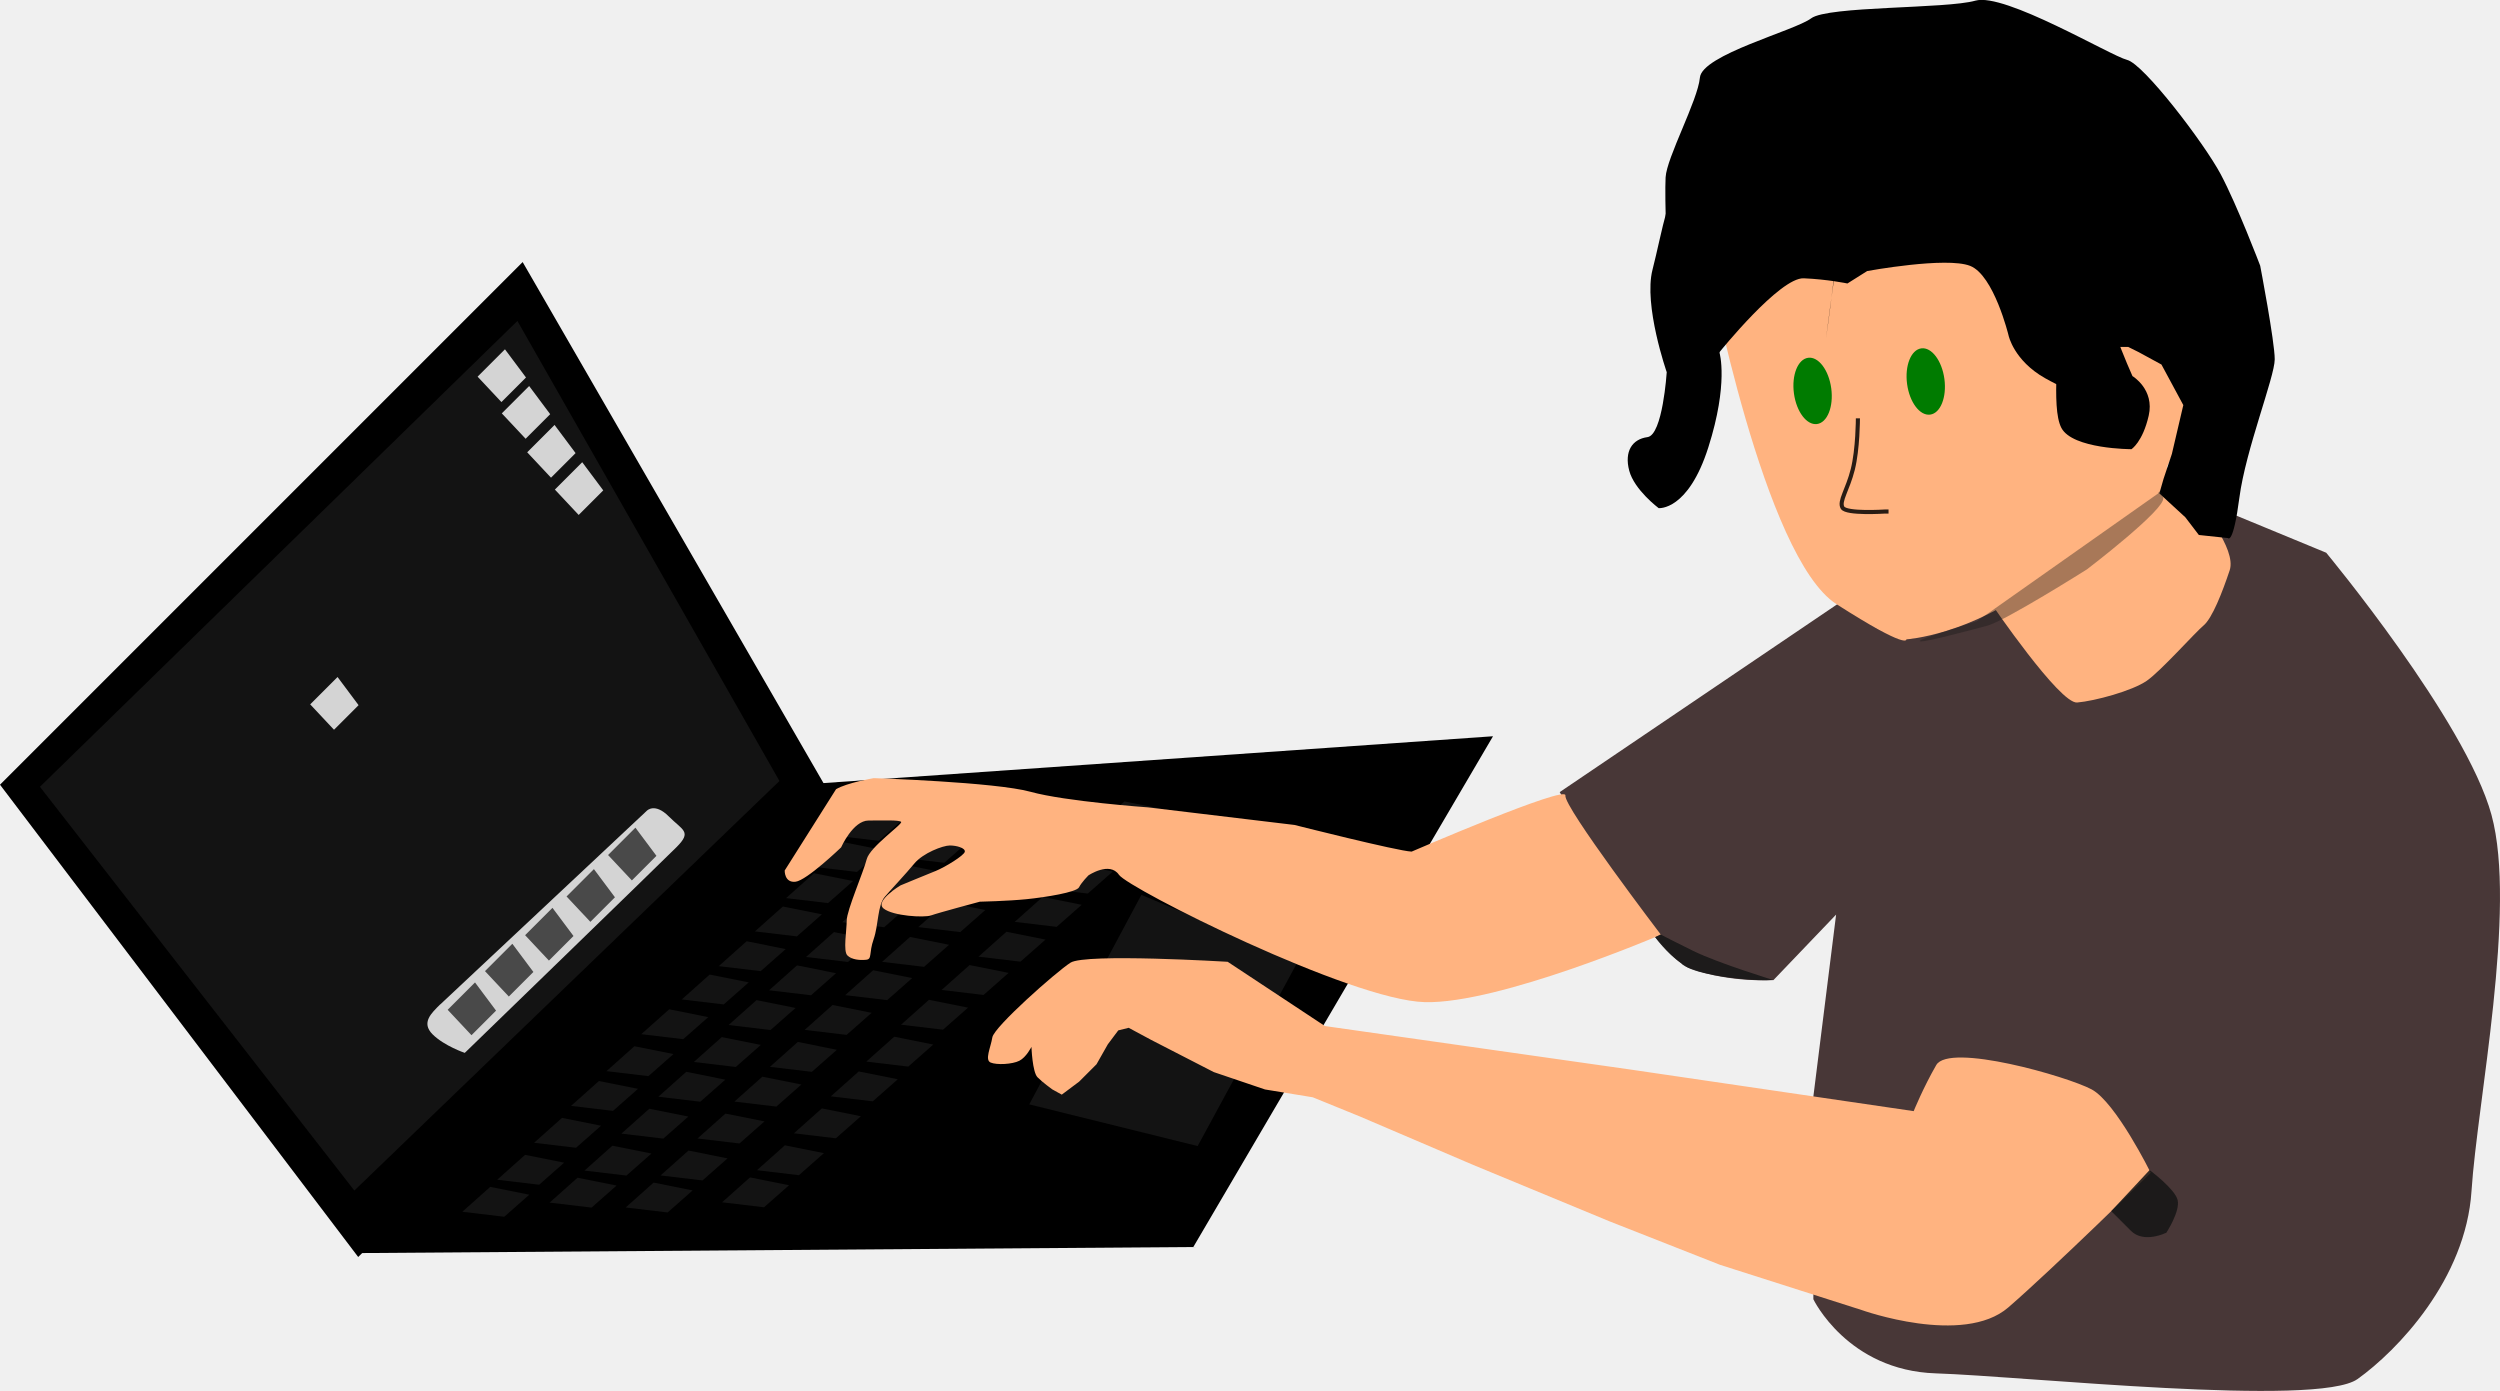
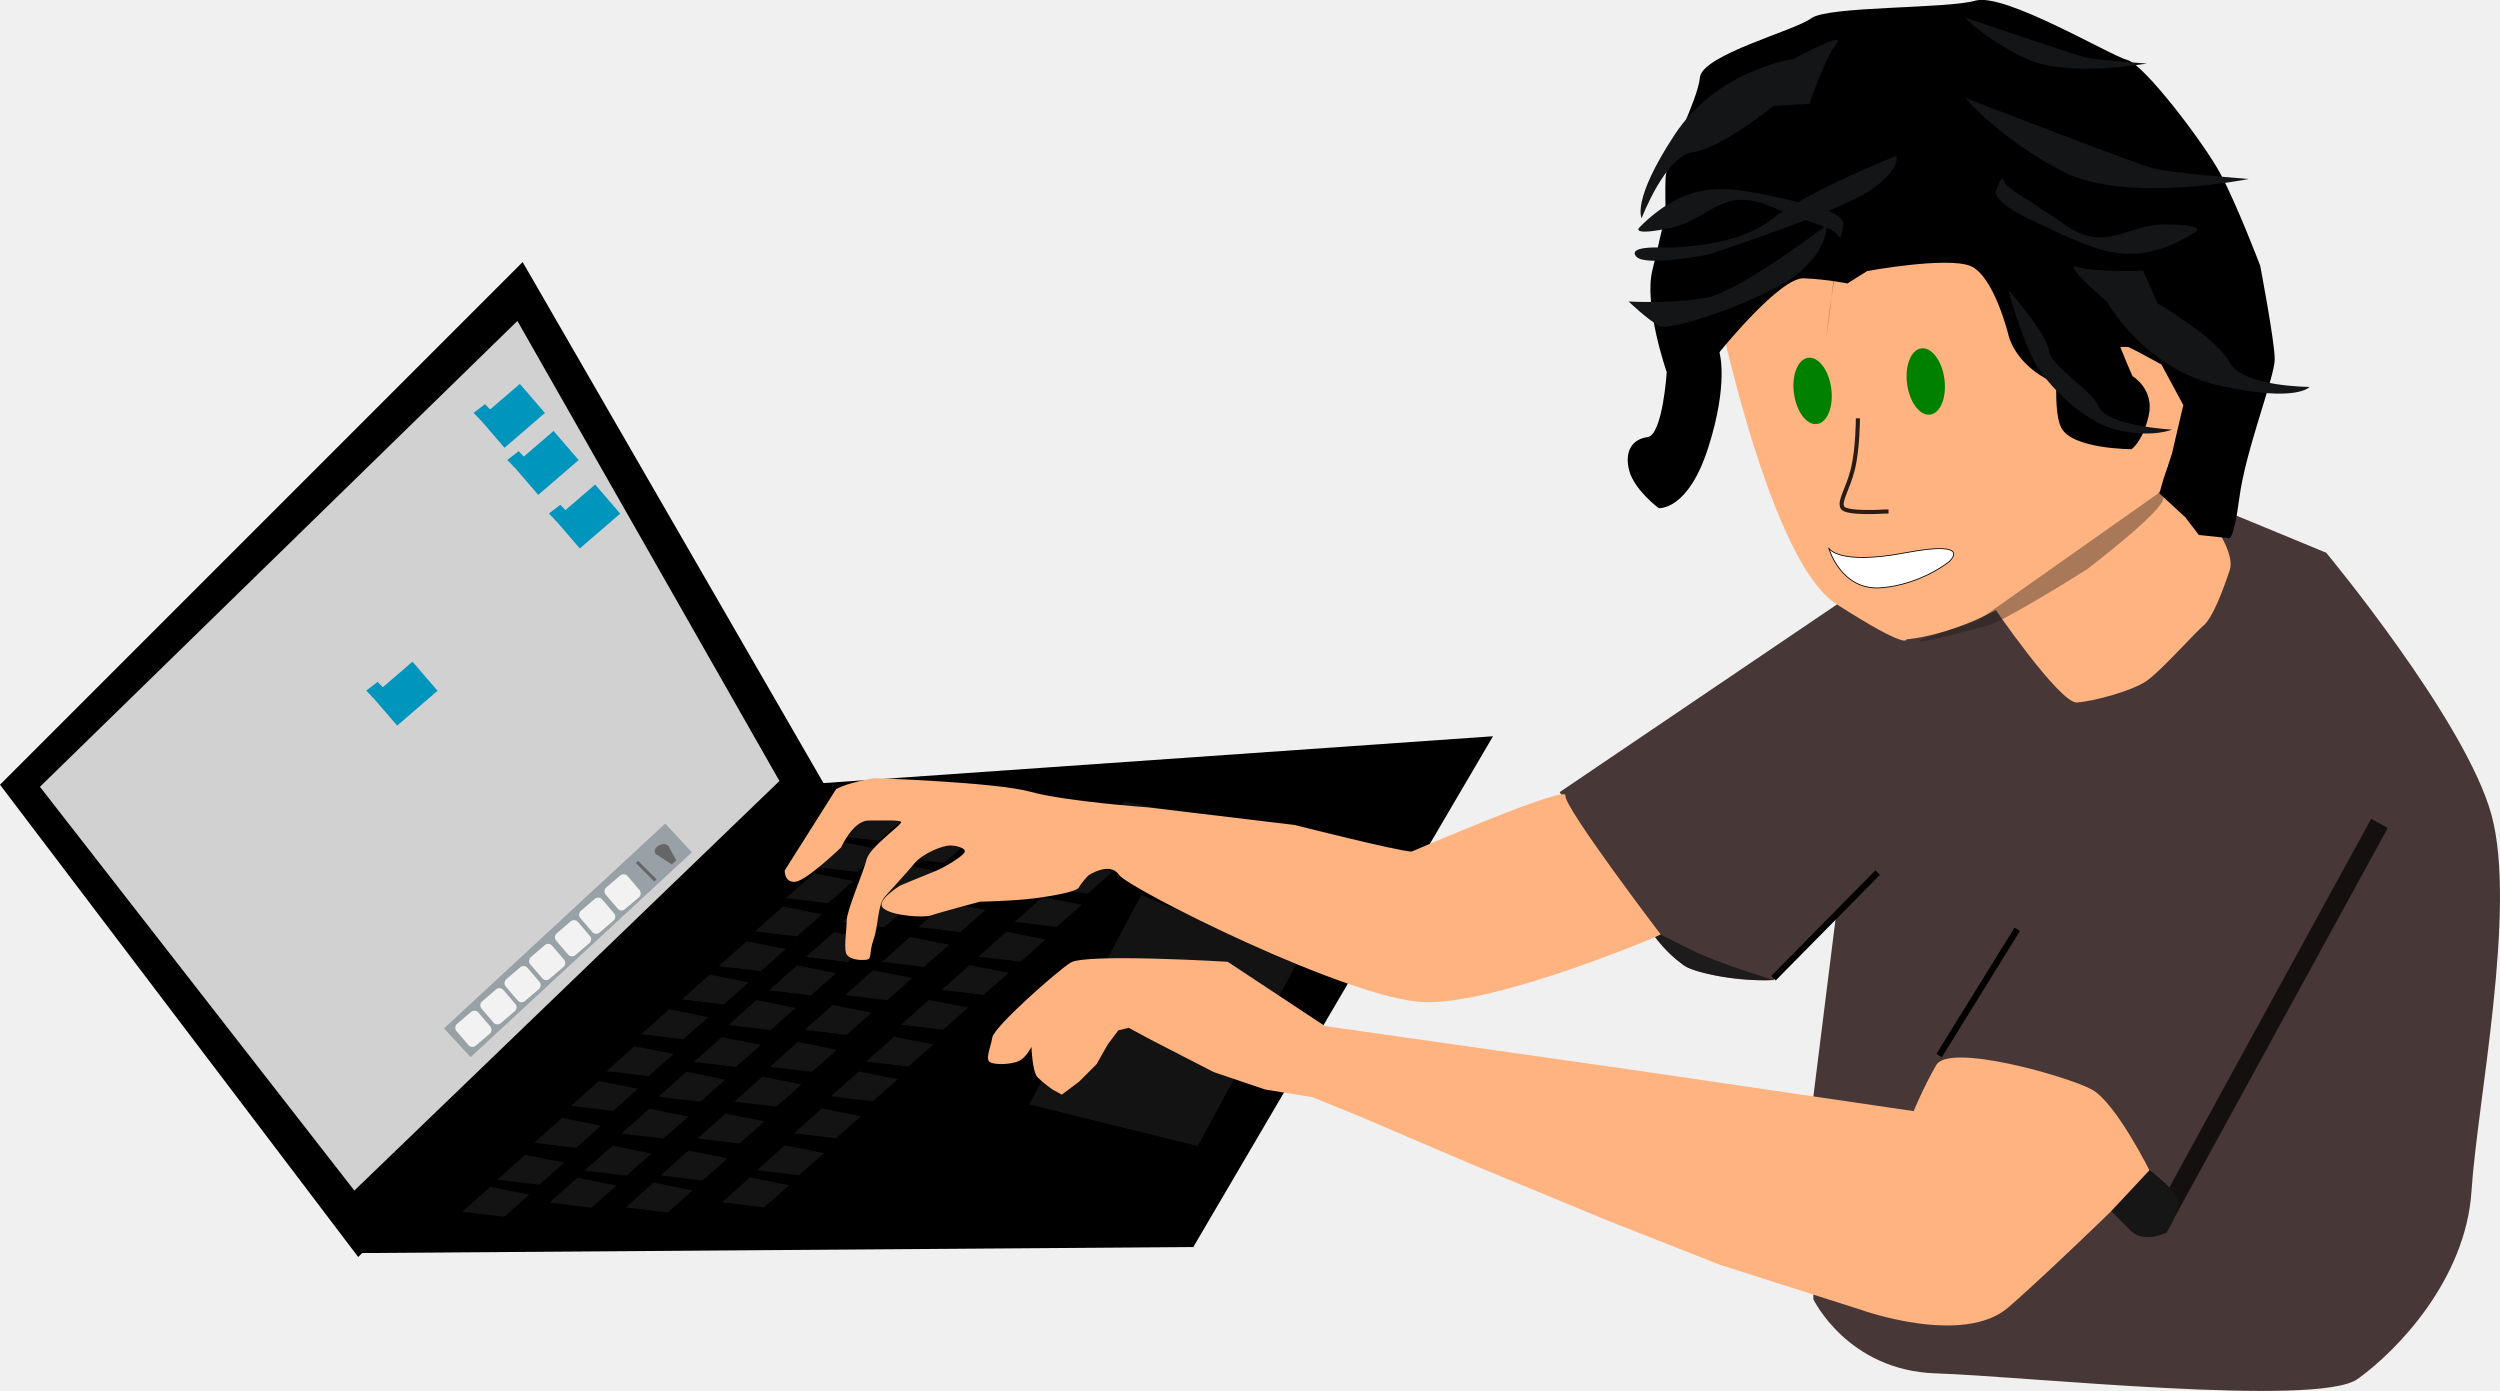
<svg xmlns="http://www.w3.org/2000/svg" width="39.573mm" height="22.017mm" viewBox="0 0 39.573 22.017" version="1.1" id="svg5" xml:space="preserve">
  <defs id="defs2" />
  <g id="g18747" transform="translate(-50.58592,-124.9787)">
    <g id="layer2">
      <path style="opacity:1;fill:#483737;fill-opacity:1;stroke-width:0.265" d="m 79.29,145.545 c 0,0 0.541,1.128 1.939,1.173 1.398,0.045 6.044,0.541 6.675,0.09 0.631,-0.451 1.714,-1.579 1.804,-2.977 0.09,-1.398 0.722,-4.465 0.316,-5.954 -0.406,-1.488 -2.616,-4.149 -2.616,-4.149 l -2.075,-0.857 c 0,0 0.541,0.586 0.451,1.173 -0.09,0.586 -0.541,1.037 -0.767,1.218 -0.226,0.18 -1.308,1.128 -1.804,0.586 -0.496,-0.541 -0.947,-1.308 -0.947,-1.308 0,0 -1.308,0.631 -1.714,0.496 -0.406,-0.135 -0.812,-0.541 -0.812,-0.541 l -4.465,3.022 c 0,0 1.443,2.571 2.075,2.796 0.631,0.226 1.308,0.18 1.308,0.18 l 0.992,-1.037 -0.361,2.887 z" id="path11887" />
    </g>
    <g id="layer1">
      <path style="fill:#000000;fill-opacity:1;stroke-width:0.265" d="m 50.586,137.4 8.273,-8.273 4.812,8.334 -7.415,7.415 z" id="path6271" />
      <path style="fill:#000000;fill-opacity:1;stroke-width:0.27" d="m 56.263,144.814 13.212,-0.096 4.744,-8.085 -11.096,0.776 z" id="path6273" />
      <path style="opacity:0.862;fill:#161616;fill-opacity:1;stroke:none;stroke-width:0.022;stroke-dasharray:none;stroke-opacity:0.842" d="m 66.878,142.46 2.666,0.66 1.591,-2.931 -2.482,-1.045 z" id="path17364-1" />
      <path style="opacity:0.862;fill:#161616;fill-opacity:1;stroke:none;stroke-width:0.004;stroke-dasharray:none;stroke-opacity:0.842" d="m 57.904,144.16 0.664,0.079 0.396,-0.349 -0.618,-0.124 z" id="path17364-1-6" />
      <path style="opacity:0.862;fill:#161616;fill-opacity:1;stroke:none;stroke-width:0.004;stroke-dasharray:none;stroke-opacity:0.842" d="m 58.456,143.653 0.664,0.079 0.396,-0.349 -0.618,-0.124 z" id="path17364-1-6-1" />
      <path style="opacity:0.862;fill:#161616;fill-opacity:1;stroke:none;stroke-width:0.004;stroke-dasharray:none;stroke-opacity:0.842" d="m 59.04,143.068 0.664,0.079 0.396,-0.349 -0.618,-0.124 z" id="path17364-1-6-1-2" />
      <path style="opacity:0.862;fill:#161616;fill-opacity:1;stroke:none;stroke-width:0.004;stroke-dasharray:none;stroke-opacity:0.842" d="m 59.625,142.484 0.664,0.079 0.396,-0.349 -0.618,-0.124 z" id="path17364-1-6-1-2-0" />
      <path style="opacity:0.862;fill:#161616;fill-opacity:1;stroke:none;stroke-width:0.004;stroke-dasharray:none;stroke-opacity:0.842" d="m 60.186,141.934 0.664,0.079 0.396,-0.349 -0.618,-0.124 z" id="path17364-1-6-1-2-0-4" />
      <path style="opacity:0.862;fill:#161616;fill-opacity:1;stroke:none;stroke-width:0.004;stroke-dasharray:none;stroke-opacity:0.842" d="m 60.737,141.349 0.664,0.079 0.396,-0.349 -0.618,-0.124 z" id="path17364-1-6-1-2-0-4-4" />
      <path style="opacity:0.862;fill:#161616;fill-opacity:1;stroke:none;stroke-width:0.004;stroke-dasharray:none;stroke-opacity:0.842" d="m 61.378,140.799 0.664,0.079 0.396,-0.349 -0.618,-0.124 z" id="path17364-1-6-1-2-0-4-4-5" />
      <path style="opacity:0.862;fill:#161616;fill-opacity:1;stroke:none;stroke-width:0.004;stroke-dasharray:none;stroke-opacity:0.842" d="m 61.963,140.272 0.664,0.079 0.396,-0.349 -0.618,-0.124 z" id="path17364-1-6-1-2-0-4-4-5-9" />
      <path style="opacity:0.862;fill:#161616;fill-opacity:1;stroke:none;stroke-width:0.004;stroke-dasharray:none;stroke-opacity:0.842" d="m 62.536,139.722 0.664,0.079 0.396,-0.349 -0.618,-0.124 z" id="path17364-1-6-1-2-0-4-4-5-9-7" />
      <path style="opacity:0.862;fill:#161616;fill-opacity:1;stroke:none;stroke-width:0.004;stroke-dasharray:none;stroke-opacity:0.842" d="m 63.029,139.195 0.664,0.079 0.396,-0.349 -0.618,-0.124 z" id="path17364-1-6-1-2-0-4-4-5-9-7-5" />
      <path style="opacity:0.862;fill:#161616;fill-opacity:1;stroke:none;stroke-width:0.004;stroke-dasharray:none;stroke-opacity:0.842" d="m 63.487,138.702 0.664,0.079 0.396,-0.349 -0.618,-0.124 z" id="path17364-1-6-1-2-0-4-4-5-9-7-5-3" />
      <path style="opacity:0.862;fill:#161616;fill-opacity:1;stroke:none;stroke-width:0.004;stroke-dasharray:none;stroke-opacity:0.842" d="m 63.831,138.209 0.664,0.079 0.396,-0.349 -0.618,-0.124 z" id="path17364-1-6-1-2-0-4-4-5-9-7-5-3-9" />
      <path style="opacity:0.862;fill:#161616;fill-opacity:1;stroke:none;stroke-width:0.004;stroke-dasharray:none;stroke-opacity:0.842" d="m 59.286,144.015 0.664,0.079 0.396,-0.349 L 59.728,143.621 Z" id="path17364-1-6-0" />
      <path style="opacity:0.862;fill:#161616;fill-opacity:1;stroke:none;stroke-width:0.004;stroke-dasharray:none;stroke-opacity:0.842" d="m 59.838,143.508 0.664,0.079 0.396,-0.349 -0.618,-0.124 z" id="path17364-1-6-1-5" />
      <path style="opacity:0.862;fill:#161616;fill-opacity:1;stroke:none;stroke-width:0.004;stroke-dasharray:none;stroke-opacity:0.842" d="m 60.422,142.923 0.664,0.079 0.396,-0.349 -0.618,-0.124 z" id="path17364-1-6-1-2-5" />
      <path style="opacity:0.862;fill:#161616;fill-opacity:1;stroke:none;stroke-width:0.004;stroke-dasharray:none;stroke-opacity:0.842" d="m 61.007,142.339 0.664,0.079 0.396,-0.349 -0.618,-0.124 z" id="path17364-1-6-1-2-0-6" />
      <path style="opacity:0.862;fill:#161616;fill-opacity:1;stroke:none;stroke-width:0.004;stroke-dasharray:none;stroke-opacity:0.842" d="m 61.569,141.789 0.664,0.079 0.396,-0.349 -0.618,-0.124 z" id="path17364-1-6-1-2-0-4-3" />
      <path style="opacity:0.862;fill:#161616;fill-opacity:1;stroke:none;stroke-width:0.004;stroke-dasharray:none;stroke-opacity:0.842" d="m 62.119,141.204 0.664,0.079 0.396,-0.349 -0.618,-0.124 z" id="path17364-1-6-1-2-0-4-4-2" />
      <path style="opacity:0.862;fill:#161616;fill-opacity:1;stroke:none;stroke-width:0.004;stroke-dasharray:none;stroke-opacity:0.842" d="m 62.76,140.654 0.664,0.079 0.396,-0.349 -0.618,-0.124 z" id="path17364-1-6-1-2-0-4-4-5-6" />
      <path style="opacity:0.862;fill:#161616;fill-opacity:1;stroke:none;stroke-width:0.004;stroke-dasharray:none;stroke-opacity:0.842" d="m 63.345,140.127 0.664,0.079 0.396,-0.349 -0.618,-0.124 z" id="path17364-1-6-1-2-0-4-4-5-9-8" />
      <path style="opacity:0.862;fill:#161616;fill-opacity:1;stroke:none;stroke-width:0.004;stroke-dasharray:none;stroke-opacity:0.842" d="m 63.918,139.577 0.664,0.079 0.396,-0.349 -0.618,-0.124 z" id="path17364-1-6-1-2-0-4-4-5-9-7-9" />
      <path style="opacity:0.862;fill:#161616;fill-opacity:1;stroke:none;stroke-width:0.004;stroke-dasharray:none;stroke-opacity:0.842" d="m 64.411,139.05 0.664,0.079 0.396,-0.349 -0.618,-0.124 z" id="path17364-1-6-1-2-0-4-4-5-9-7-5-1" />
      <path style="opacity:0.862;fill:#161616;fill-opacity:1;stroke:none;stroke-width:0.004;stroke-dasharray:none;stroke-opacity:0.842" d="m 64.869,138.557 0.664,0.079 0.396,-0.349 -0.618,-0.124 z" id="path17364-1-6-1-2-0-4-4-5-9-7-5-3-4" />
      <path style="opacity:0.862;fill:#161616;fill-opacity:1;stroke:none;stroke-width:0.004;stroke-dasharray:none;stroke-opacity:0.842" d="m 65.213,138.064 0.664,0.079 0.396,-0.349 -0.618,-0.124 z" id="path17364-1-6-1-2-0-4-4-5-9-7-5-3-9-8" />
      <path style="opacity:0.862;fill:#161616;fill-opacity:1;stroke:none;stroke-width:0.004;stroke-dasharray:none;stroke-opacity:0.842" d="m 60.49,144.092 0.664,0.079 0.396,-0.349 -0.618,-0.124 z" id="path17364-1-6-0-8" />
      <path style="opacity:0.862;fill:#161616;fill-opacity:1;stroke:none;stroke-width:0.004;stroke-dasharray:none;stroke-opacity:0.842" d="m 61.042,143.585 0.664,0.079 0.396,-0.349 -0.618,-0.124 z" id="path17364-1-6-1-5-7" />
      <path style="opacity:0.862;fill:#161616;fill-opacity:1;stroke:none;stroke-width:0.004;stroke-dasharray:none;stroke-opacity:0.842" d="m 61.627,143 0.664,0.079 0.396,-0.349 -0.618,-0.124 z" id="path17364-1-6-1-2-5-1" />
      <path style="opacity:0.862;fill:#161616;fill-opacity:1;stroke:none;stroke-width:0.004;stroke-dasharray:none;stroke-opacity:0.842" d="m 62.211,142.416 0.664,0.079 0.396,-0.349 -0.618,-0.124 z" id="path17364-1-6-1-2-0-6-9" />
      <path style="opacity:0.862;fill:#161616;fill-opacity:1;stroke:none;stroke-width:0.004;stroke-dasharray:none;stroke-opacity:0.842" d="m 62.773,141.866 0.664,0.079 0.396,-0.349 -0.618,-0.124 z" id="path17364-1-6-1-2-0-4-3-3" />
      <path style="opacity:0.862;fill:#161616;fill-opacity:1;stroke:none;stroke-width:0.004;stroke-dasharray:none;stroke-opacity:0.842" d="m 63.323,141.281 0.664,0.079 0.396,-0.349 -0.618,-0.124 z" id="path17364-1-6-1-2-0-4-4-2-1" />
      <path style="opacity:0.862;fill:#161616;fill-opacity:1;stroke:none;stroke-width:0.004;stroke-dasharray:none;stroke-opacity:0.842" d="m 63.965,140.731 0.664,0.079 0.396,-0.349 -0.618,-0.124 z" id="path17364-1-6-1-2-0-4-4-5-6-1" />
      <path style="opacity:0.862;fill:#161616;fill-opacity:1;stroke:none;stroke-width:0.004;stroke-dasharray:none;stroke-opacity:0.842" d="m 64.549,140.204 0.664,0.079 0.396,-0.349 -0.618,-0.124 z" id="path17364-1-6-1-2-0-4-4-5-9-8-4" />
      <path style="opacity:0.862;fill:#161616;fill-opacity:1;stroke:none;stroke-width:0.004;stroke-dasharray:none;stroke-opacity:0.842" d="m 65.122,139.654 0.664,0.079 0.396,-0.349 -0.618,-0.124 z" id="path17364-1-6-1-2-0-4-4-5-9-7-9-9" />
      <path style="opacity:0.862;fill:#161616;fill-opacity:1;stroke:none;stroke-width:0.004;stroke-dasharray:none;stroke-opacity:0.842" d="m 65.615,139.127 0.664,0.079 0.396,-0.349 -0.618,-0.124 z" id="path17364-1-6-1-2-0-4-4-5-9-7-5-1-5" />
      <path style="opacity:0.862;fill:#161616;fill-opacity:1;stroke:none;stroke-width:0.004;stroke-dasharray:none;stroke-opacity:0.842" d="m 66.074,138.634 0.664,0.079 0.396,-0.349 -0.618,-0.124 z" id="path17364-1-6-1-2-0-4-4-5-9-7-5-3-4-9" />
      <path style="opacity:0.862;fill:#161616;fill-opacity:1;stroke:none;stroke-width:0.004;stroke-dasharray:none;stroke-opacity:0.842" d="m 66.417,138.141 0.664,0.079 0.396,-0.349 -0.618,-0.124 z" id="path17364-1-6-1-2-0-4-4-5-9-7-5-3-9-8-0" />
      <path style="opacity:0.862;fill:#161616;fill-opacity:1;stroke:none;stroke-width:0.004;stroke-dasharray:none;stroke-opacity:0.842" d="m 62.016,144.01 0.664,0.079 0.396,-0.349 -0.618,-0.124 z" id="path17364-1-6-0-8-9" />
      <path style="opacity:0.862;fill:#161616;fill-opacity:1;stroke:none;stroke-width:0.004;stroke-dasharray:none;stroke-opacity:0.842" d="m 62.568,143.502 0.664,0.079 0.396,-0.349 -0.618,-0.124 z" id="path17364-1-6-1-5-7-3" />
      <path style="opacity:0.862;fill:#161616;fill-opacity:1;stroke:none;stroke-width:0.004;stroke-dasharray:none;stroke-opacity:0.842" d="m 63.153,142.918 0.664,0.079 0.396,-0.349 -0.618,-0.124 z" id="path17364-1-6-1-2-5-1-4" />
      <path style="opacity:0.862;fill:#161616;fill-opacity:1;stroke:none;stroke-width:0.004;stroke-dasharray:none;stroke-opacity:0.842" d="m 63.737,142.333 0.664,0.079 0.396,-0.349 -0.618,-0.124 z" id="path17364-1-6-1-2-0-6-9-0" />
      <path style="opacity:0.862;fill:#161616;fill-opacity:1;stroke:none;stroke-width:0.004;stroke-dasharray:none;stroke-opacity:0.842" d="m 64.299,141.783 0.664,0.079 0.396,-0.349 -0.618,-0.124 z" id="path17364-1-6-1-2-0-4-3-3-7" />
      <path style="opacity:0.862;fill:#161616;fill-opacity:1;stroke:none;stroke-width:0.004;stroke-dasharray:none;stroke-opacity:0.842" d="m 64.849,141.199 0.664,0.079 0.396,-0.349 -0.618,-0.124 z" id="path17364-1-6-1-2-0-4-4-2-1-5" />
      <path style="opacity:0.862;fill:#161616;fill-opacity:1;stroke:none;stroke-width:0.004;stroke-dasharray:none;stroke-opacity:0.842" d="m 65.491,140.649 0.664,0.079 0.396,-0.349 -0.618,-0.124 z" id="path17364-1-6-1-2-0-4-4-5-6-1-7" />
      <path style="opacity:0.862;fill:#161616;fill-opacity:1;stroke:none;stroke-width:0.004;stroke-dasharray:none;stroke-opacity:0.842" d="m 66.075,140.122 0.664,0.079 0.396,-0.349 -0.618,-0.124 z" id="path17364-1-6-1-2-0-4-4-5-9-8-4-5" />
      <path style="opacity:0.862;fill:#161616;fill-opacity:1;stroke:none;stroke-width:0.004;stroke-dasharray:none;stroke-opacity:0.842" d="m 66.648,139.571 0.664,0.079 0.396,-0.349 -0.618,-0.124 z" id="path17364-1-6-1-2-0-4-4-5-9-7-9-9-0" />
      <path style="opacity:0.862;fill:#161616;fill-opacity:1;stroke:none;stroke-width:0.004;stroke-dasharray:none;stroke-opacity:0.842" d="m 67.141,139.044 0.664,0.079 0.396,-0.349 -0.618,-0.124 z" id="path17364-1-6-1-2-0-4-4-5-9-7-5-1-5-6" />
      <path style="opacity:0.862;fill:#161616;fill-opacity:1;stroke:none;stroke-width:0.004;stroke-dasharray:none;stroke-opacity:0.842" d="m 67.599,138.551 0.664,0.079 0.396,-0.349 -0.618,-0.124 z" id="path17364-1-6-1-2-0-4-4-5-9-7-5-3-4-9-4" />
      <path style="opacity:0.862;fill:#161616;fill-opacity:1;stroke:none;stroke-width:0.004;stroke-dasharray:none;stroke-opacity:0.842" d="m 67.943,138.059 0.664,0.079 0.396,-0.349 -0.618,-0.124 z" id="path17364-1-6-1-2-0-4-4-5-9-7-5-3-9-8-0-7" />
      <path style="opacity:1;fill:#ffb380;fill-opacity:1;stroke-width:0.265" d="m 67.393,142.306 0.275,-0.206 0.275,-0.275 0.179,-0.316 0.165,-0.22 0.165,-0.041 0.357,0.192 0.99,0.509 0.811,0.275 0.756,0.124 0.742,0.302 1.801,0.77 2.158,0.893 1.746,0.687 2.24,0.715 c 0,0 1.608,0.577 2.323,-0.041 0.715,-0.619 2.254,-2.131 2.254,-2.131 0,0 -0.55,-1.113 -0.935,-1.32 -0.385,-0.206 -2.254,-0.742 -2.46,-0.385 -0.206,0.357 -0.357,0.729 -0.357,0.729 l -4.495,-0.66 -4.825,-0.687 -1.539,-1.017 c 0,0 -2.254,-0.137 -2.488,0.014 -0.234,0.151 -1.21,1.017 -1.237,1.182 -0.027,0.165 -0.124,0.357 -0.027,0.399 0.096,0.041 0.344,0.028 0.454,-0.028 0.11,-0.055 0.192,-0.22 0.192,-0.22 0,0 0.014,0.399 0.096,0.481 0.082,0.083 0.234,0.192 0.234,0.192 z" id="path10195" />
      <path style="opacity:1;fill:#ffb380;fill-opacity:1;stroke-width:0.265" d="m 72.93,138.459 c -0.226,-0.01 -1.853,-0.422 -1.853,-0.422 l -2.316,-0.278 c 0,0 -1.307,-0.093 -1.863,-0.247 -0.556,-0.154 -2.481,-0.216 -2.481,-0.216 0,0 -0.422,0.072 -0.597,0.175 l -0.813,1.287 c 0,0 -0.007,0.197 0.171,0.178 0.178,-0.02 0.722,-0.544 0.722,-0.544 0,0 0.188,-0.425 0.435,-0.425 0.247,0 0.474,-0.01 0.514,0.02 0.04,0.03 -0.494,0.395 -0.544,0.593 -0.049,0.198 -0.316,0.81 -0.316,0.969 0,0.158 -0.059,0.484 0.01,0.553 0.069,0.069 0.198,0.079 0.297,0.069 0.099,-0.01 0.04,-0.099 0.119,-0.326 0.079,-0.227 0.059,-0.534 0.178,-0.672 0.119,-0.138 0.326,-0.356 0.465,-0.524 0.138,-0.168 0.455,-0.287 0.563,-0.287 0.109,0 0.247,0.04 0.237,0.099 -0.01,0.059 -0.316,0.247 -0.465,0.306 -0.148,0.059 -0.553,0.227 -0.553,0.227 0,0 -0.415,0.247 -0.267,0.366 0.148,0.119 0.642,0.148 0.751,0.109 0.109,-0.04 0.771,-0.217 0.771,-0.217 0,0 0.445,-0.01 0.741,-0.04 0.297,-0.03 0.791,-0.109 0.83,-0.188 0.04,-0.079 0.148,-0.188 0.148,-0.188 0,0 0.336,-0.227 0.484,-0.01 0.148,0.217 3.667,1.987 4.843,2.016 1.176,0.03 3.736,-1.067 3.736,-1.067 0,0 -1.542,-2.026 -1.512,-2.204 0.03,-0.178 -2.434,0.888 -2.434,0.888 z" id="path10197" />
-       <path style="opacity:0.869;fill:#161616;fill-opacity:1;stroke:none;stroke-width:0.265;stroke-dasharray:none;stroke-opacity:0.842" d="m 84.612,143.5 c 0,0 0.399,0.296 0.444,0.473 0.044,0.178 -0.178,0.518 -0.178,0.518 0,0 -0.355,0.178 -0.562,-0.03 -0.207,-0.207 -0.311,-0.311 -0.311,-0.311 z" id="path16502" />
+       <path style="display:inline;opacity:0.711;fill:#666666;fill-opacity:1;stroke:#000000;stroke-width:0.3;stroke-dasharray:none;stroke-opacity:1" d="m 84.759,144.39 3.492,-6.378 v 0" id="path4112-4-5" />
+       <path style="opacity:1;fill:#161616;fill-opacity:1;stroke:none;stroke-width:0.265;stroke-dasharray:none;stroke-opacity:0.842" d="m 84.612,143.5 c 0,0 0.399,0.296 0.444,0.473 0.044,0.178 -0.178,0.518 -0.178,0.518 0,0 -0.355,0.178 -0.562,-0.03 -0.207,-0.207 -0.311,-0.311 -0.311,-0.311 z" id="path16502" />
      <path style="opacity:0.862;fill:#161616;fill-opacity:1;stroke:none;stroke-width:0.265;stroke-dasharray:none;stroke-opacity:0.842" d="m 76.87,139.77 c 0,0 0.355,0.183 0.52,0.262 0.408,0.198 1.261,0.458 1.261,0.458 0,0 -0.153,0.01 -0.332,-0.002 -0.359,-0.024 -0.903,-0.096 -1.097,-0.239 -0.007,-0.005 -0.012,-0.014 -0.02,-0.02 -0.241,-0.166 -0.416,-0.416 -0.416,-0.416 z" id="path16502-9" />
    </g>
    <path style="opacity:0.357;fill:#ff0000;fill-opacity:1;stroke-width:0.265" d="m 82.224,134.396 0.828,1.403" id="path11891" />
    <path style="opacity:0.357;fill:#ff0000;fill-opacity:1;stroke-width:0.265" d="m 82.201,134.373 2.644,-2.115" id="path11893" />
    <path style="opacity:1;fill:#ffb380;fill-opacity:1;stroke-width:0.265" d="m 82.109,134.534 c 0,0 2.506,-1.885 2.69,-2.115 0.184,-0.23 0.598,0.552 0.598,0.552 0,0 0.598,0.69 0.483,1.035 -0.115,0.345 -0.276,0.759 -0.414,0.874 -0.138,0.115 -0.669,0.714 -0.897,0.874 -0.23,0.161 -0.828,0.322 -1.104,0.345 -0.276,0.023 -1.357,-1.564 -1.357,-1.564 z" id="path11895" />
    <path style="opacity:1;fill:#ffb380;fill-opacity:1;stroke-width:0.265" d="m 77.638,129.218 c 0,0 0.869,4.589 2.018,5.324 1.15,0.736 1.106,0.557 1.106,0.557 0,0 1.015,-0.064 2.073,-0.892 1.058,-0.828 1.862,-1.541 1.977,-1.702 0.115,-0.161 0.437,-0.966 0.437,-1.288 0,-0.322 -0.322,-0.851 -0.598,-0.897 -0.276,-0.046 -0.575,-0.23 -0.759,0.069 -0.184,0.299 -0.161,0.805 -0.161,0.805 0,0 -1.035,-0.644 -1.058,-0.805 -0.023,-0.161 -0.529,-1.495 -0.529,-1.495 z" id="path11897" />
    <path style="opacity:1;fill:#000000;fill-opacity:1;stroke-width:0.265" d="m 77.805,130.564 c 0,0 0.145,0.482 -0.177,1.494 -0.321,1.012 -0.787,0.964 -0.787,0.964 0,0 -0.386,-0.289 -0.466,-0.594 -0.08,-0.305 0.048,-0.498 0.289,-0.53 0.241,-0.032 0.305,-1.028 0.305,-1.028 0,0 -0.37,-1.06 -0.225,-1.623 0.145,-0.562 0.273,-1.398 0.562,-1.639 0.289,-0.241 0.98,-0.723 1.333,-0.659 0.353,0.064 1.044,0.723 1.06,1.285 0.016,0.562 -0.209,2.105 -0.209,2.105 0,0 0.386,-3.117 0.61,-3.101 0.225,0.016 0.948,-0.434 1.526,-0.016 0.578,0.418 1.398,1.912 1.494,2.554 0.096,0.643 -0.08,1.639 0.096,1.976 0.177,0.337 1.109,0.337 1.109,0.337 0,0 0.177,-0.112 0.273,-0.53 0.096,-0.418 -0.257,-0.627 -0.257,-0.627 0,0 -0.546,-1.205 -0.578,-1.864 -0.032,-0.659 -0.787,-2.297 -0.787,-2.297 0,0 -1.59,-1.301 -2.217,-0.835 -0.627,0.466 -2.169,0.98 -2.169,0.98 z" id="path11899" />
    <path style="opacity:1;fill:#000000;fill-opacity:1;stroke-width:0.265" d="m 77.805,130.552 c 0,0 0.954,-1.185 1.333,-1.168 0.378,0.016 0.691,0.082 0.691,0.082 l 0.313,-0.197 c 0,0 1.251,-0.23 1.629,-0.082 0.378,0.148 0.609,1.102 0.609,1.102 0,0 0.082,0.395 0.576,0.675 0.494,0.28 0.658,0.23 0.658,0.23 l 0.099,-0.576 0.165,-0.148 h 0.247 0.148 l 0.165,0.082 0.362,0.197 0.346,0.642 -0.181,0.773 -0.132,0.395 -0.066,0.23 0.411,0.378 0.214,0.28 0.461,0.049 c 0,0 0.082,0.115 0.181,-0.642 0.099,-0.757 0.559,-1.909 0.559,-2.188 0,-0.28 -0.23,-1.481 -0.23,-1.481 0,0 -0.362,-0.954 -0.625,-1.448 -0.263,-0.494 -1.218,-1.744 -1.481,-1.81 -0.263,-0.066 -1.942,-1.07 -2.402,-0.938 -0.461,0.132 -2.337,0.082 -2.6,0.28 -0.263,0.197 -1.728,0.576 -1.761,0.938 -0.033,0.362 -0.527,1.267 -0.543,1.58 -0.016,0.313 0.016,1.481 0.082,1.645 0.066,0.165 0.773,1.119 0.773,1.119 z" id="path11901" />
-     <ellipse style="opacity:1;fill:#007b00;fill-opacity:1;stroke-width:0.265" id="path11955" cx="61.17" cy="140.527" rx="0.298" ry="0.529" transform="rotate(-7.626047)" />
-     <ellipse style="fill:#007b00;fill-opacity:1;stroke-width:0.265" id="path11955-6" cx="62.965" cy="140.617" rx="0.298" ry="0.529" transform="rotate(-7.626047)" />
+     <ellipse style="opacity:1;fill:#008000;fill-opacity:1;stroke-width:0.265" id="path11955" cx="61.17" cy="140.527" rx="0.298" ry="0.529" transform="rotate(-7.626047)" />
+     <ellipse style="fill:#008000;fill-opacity:1;stroke-width:0.265" id="path11955-6" cx="62.965" cy="140.617" rx="0.298" ry="0.529" transform="rotate(-7.626047,8.4294598e-6,3.0736082e-6)" />
    <path style="opacity:1;fill:#000000;fill-opacity:1;stroke-width:0.265" d="m 81.22,128.224 c 0.246,0.013 0.462,0.173 0.691,0.23 0.056,0.014 0.132,-0.041 0.173,0 0.014,0.014 -0.014,0.044 0,0.058 0.014,0.014 0.04,-0.009 0.058,0 0.049,0.024 0.067,0.091 0.115,0.115 0.078,0.039 0.173,-0.076 0.173,0.058" id="path12655" />
    <path style="opacity:1;fill:none;fill-opacity:1;stroke:#000000;stroke-width:0.065;stroke-dasharray:none;stroke-opacity:0.842" d="m 79.995,131.601 c 0,0 0,0.485 -0.081,0.808 -0.081,0.323 -0.222,0.505 -0.162,0.606 0.061,0.101 0.667,0.061 0.667,0.061 h 0.061 v 0 0" id="path15660" />
    <path style="opacity:0.374;fill:#161616;fill-opacity:1;stroke:none;stroke-width:0.265;stroke-dasharray:none;stroke-opacity:0.842" d="m 84.746,132.791 c 0,0 0.038,-0.109 0.082,0.068 0.044,0.178 -1.207,1.132 -1.207,1.132 0,0 -1.292,0.815 -1.575,0.891 -0.332,0.089 -1.236,0.331 -1.045,0.223 0.078,-0.044 0.879,-0.294 0.879,-0.294 z" id="path16502-5" />
-     <path style="opacity:0.862;fill:#161616;fill-opacity:1;stroke:none;stroke-width:0.065;stroke-dasharray:none;stroke-opacity:0.842" d="m 51.218,137.433 4.977,6.391 6.729,-6.483 -4.148,-7.282 z" id="path17364" />
-     <path style="opacity:0.862;fill:#f2f2f2;fill-opacity:1;stroke:none;stroke-width:0.065;stroke-dasharray:none;stroke-opacity:0.842" d="m 57.555,140.878 3.27,-3.066 c 0,0 0.125,-0.133 0.347,0.09 0.223,0.223 0.37,0.239 0.123,0.486 -0.247,0.247 -3.352,3.257 -3.352,3.257 0,0 -0.324,-0.109 -0.51,-0.294 -0.185,-0.185 -0.017,-0.336 0.12,-0.473 z" id="path18194" />
-     <path style="opacity:0.862;fill:#f2f2f2;fill-opacity:1;stroke:none;stroke-width:0.065;stroke-dasharray:none;stroke-opacity:0.842" d="m 58.146,130.941 0.433,-0.433 0.333,0.446 -0.389,0.389 z" id="path18196" />
-     <path style="opacity:0.862;fill:#f2f2f2;fill-opacity:1;stroke:none;stroke-width:0.065;stroke-dasharray:none;stroke-opacity:0.842" d="m 58.529,131.522 0.433,-0.433 0.333,0.446 -0.389,0.389 z" id="path18196-3" />
-     <path style="opacity:0.862;fill:#f2f2f2;fill-opacity:1;stroke:none;stroke-width:0.065;stroke-dasharray:none;stroke-opacity:0.842" d="m 58.931,132.138 0.433,-0.433 0.333,0.446 -0.389,0.389 z" id="path18196-3-7" />
-     <path style="opacity:0.862;fill:#f2f2f2;fill-opacity:1;stroke:none;stroke-width:0.065;stroke-dasharray:none;stroke-opacity:0.842" d="m 59.369,132.728 0.433,-0.433 0.333,0.446 -0.389,0.389 z" id="path18196-3-7-1" />
-     <path style="opacity:0.862;fill:#333333;fill-opacity:1;stroke:none;stroke-width:0.065;stroke-dasharray:none;stroke-opacity:0.842" d="m 57.672,140.963 0.433,-0.433 0.333,0.446 -0.389,0.389 z" id="path18196-3-7-1-9" />
-     <path style="opacity:0.862;fill:#333333;fill-opacity:1;stroke:none;stroke-width:0.065;stroke-dasharray:none;stroke-opacity:0.842" d="m 58.263,140.351 0.433,-0.433 0.333,0.446 -0.389,0.389 z" id="path18196-3-7-1-9-3" />
-     <path style="opacity:0.862;fill:#333333;fill-opacity:1;stroke:none;stroke-width:0.065;stroke-dasharray:none;stroke-opacity:0.842" d="m 58.898,139.782 0.433,-0.433 0.333,0.446 -0.389,0.389 z" id="path18196-3-7-1-9-3-7" />
-     <path style="opacity:0.862;fill:#333333;fill-opacity:1;stroke:none;stroke-width:0.065;stroke-dasharray:none;stroke-opacity:0.842" d="m 59.554,139.169 0.433,-0.433 0.333,0.446 -0.389,0.389 z" id="path18196-3-7-1-9-3-7-4" />
-     <path style="opacity:0.862;fill:#333333;fill-opacity:1;stroke:none;stroke-width:0.065;stroke-dasharray:none;stroke-opacity:0.842" d="m 60.211,138.513 0.433,-0.433 0.333,0.446 -0.389,0.389 z" id="path18196-3-7-1-9-3-7-4-8" />
-     <path style="opacity:0.862;fill:#f2f2f2;fill-opacity:1;stroke:none;stroke-width:0.065;stroke-dasharray:none;stroke-opacity:0.842" d="m 55.496,136.128 0.433,-0.433 0.333,0.446 -0.389,0.389 z" id="path18196-3-7-1-8" />
+     <path style="opacity:0.862;fill:#f2f2f2;fill-opacity:1;stroke:none;stroke-width:0.065;stroke-dasharray:none;stroke-opacity:0.842" d="m 51.218,137.433 4.977,6.391 6.729,-6.483 -4.148,-7.282 z" id="path17364" />
+     <rect style="opacity:1;fill:#98a1a5;fill-opacity:1;stroke-width:0.065;stroke-opacity:0.842" id="rect1625" width="4.772" height="0.62" x="-53.701" y="142.791" ry="0.081" rx="0" transform="rotate(-42.79939)" />
+     <rect style="opacity:1;fill:#0095bd;stroke-width:0.065;stroke-opacity:0.842;fill-opacity:1" id="rect344" width="0.844" height="0.608" x="-41.828" y="137.677" ry="0.293" rx="0" transform="rotate(-40.74688)" />
+     <rect style="fill:#0095bd;stroke-width:0.017;stroke-opacity:0.842;fill-opacity:1" id="rect344-4" width="0.227" height="0.161" x="-50.094" y="140.646" ry="0.081" rx="0" transform="matrix(0.7936497,-0.608375,0.6956439,0.7183867,0,0)" />
+     <rect style="fill:#0095bd;fill-opacity:1;stroke-width:0.065;stroke-opacity:0.842" id="rect344-3" width="0.844" height="0.608" x="-41.91" y="138.59" ry="0.293" rx="0" transform="rotate(-40.74688)" />
+     <rect style="fill:#0095bd;fill-opacity:1;stroke-width:0.017;stroke-opacity:0.842" id="rect344-4-7" width="0.227" height="0.161" x="-50.23" y="141.568" ry="0.081" rx="0" transform="matrix(0.7936497,-0.608375,0.6956439,0.7183867,0,0)" />
+     <rect style="fill:#0095bd;fill-opacity:1;stroke-width:0.065;stroke-opacity:0.842" id="rect344-3-1" width="0.844" height="0.608" x="-41.965" y="139.662" ry="0.293" rx="0" transform="rotate(-40.74688)" />
+     <rect style="fill:#0095bd;fill-opacity:1;stroke-width:0.017;stroke-opacity:0.842" id="rect344-4-7-5" width="0.227" height="0.161" x="-50.347" y="142.649" ry="0.081" rx="0" transform="matrix(0.7936497,-0.608375,0.6956439,0.7183867,0,0)" />
+     <rect style="fill:#0095bd;fill-opacity:1;stroke-width:0.065;stroke-opacity:0.842" id="rect344-3-1-4" width="0.844" height="0.608" x="-45.986" y="139.899" ry="0.293" rx="0" transform="rotate(-40.74688)" />
+     <rect style="fill:#0095bd;fill-opacity:1;stroke-width:0.017;stroke-opacity:0.842" id="rect344-4-7-5-1" width="0.227" height="0.161" x="-54.402" y="143.118" ry="0.081" rx="0" transform="matrix(0.7936497,-0.608375,0.6956439,0.7183867,0,0)" />
+     <rect style="opacity:1;fill:#f2f2f2;fill-opacity:1;stroke-width:0.065;stroke-opacity:0.842" id="rect2929" width="0.454" height="0.454" x="-48.063" y="144.826" ry="0.081" transform="rotate(-40.6013)" />
+     <rect style="fill:#f2f2f2;fill-opacity:1;stroke-width:0.065;stroke-opacity:0.842" id="rect2929-6" width="0.454" height="0.454" x="-47.53" y="144.813" ry="0.081" transform="rotate(-40.6013)" />
+     <rect style="fill:#f2f2f2;fill-opacity:1;stroke-width:0.065;stroke-opacity:0.842" id="rect2929-6-2" width="0.454" height="0.454" x="-47.012" y="144.796" ry="0.081" transform="rotate(-40.6013)" />
+     <rect style="fill:#f2f2f2;fill-opacity:1;stroke-width:0.065;stroke-opacity:0.842" id="rect2929-6-2-2" width="0.454" height="0.454" x="-46.488" y="144.783" ry="0.081" transform="rotate(-40.6013)" />
+     <rect style="fill:#f2f2f2;fill-opacity:1;stroke-width:0.065;stroke-opacity:0.842" id="rect2929-6-2-2-5" width="0.454" height="0.454" x="-45.933" y="144.764" ry="0.081" transform="rotate(-40.6013)" />
+     <rect style="fill:#f2f2f2;fill-opacity:1;stroke-width:0.065;stroke-opacity:0.842" id="rect2929-6-2-2-5-2" width="0.454" height="0.454" x="-45.41" y="144.742" ry="0.081" transform="rotate(-40.6013)" />
+     <rect style="fill:#f2f2f2;fill-opacity:1;stroke-width:0.065;stroke-opacity:0.842" id="rect2929-6-2-2-5-2-2" width="0.454" height="0.454" x="-44.864" y="144.723" ry="0.081" transform="rotate(-40.6013)" />
+     <path style="opacity:1;fill:#666666;fill-opacity:1;stroke:#666666;stroke-width:0.05;stroke-dasharray:none;stroke-opacity:1" d="m 60.669,138.623 0.292,0.292 -0.006,-0.006" id="path3117" />
+     <ellipse style="opacity:1;fill:#666666;fill-opacity:1;stroke:#666666;stroke-width:0.037;stroke-dasharray:none;stroke-opacity:1" id="path3225" cx="-50.717" cy="150.637" rx="0.098" ry="0.066" transform="matrix(0.826993,-0.5622122,0.6837891,0.7296797,0,0)" />
+     <path style="opacity:1;fill:#666666;fill-opacity:1;stroke:#666666;stroke-width:0;stroke-dasharray:none;stroke-opacity:1" d="m 61,138.519 0.219,0.143 0.072,-0.064 -0.128,-0.233 z" id="path4061" />
+     <path style="opacity:1;fill:#666666;fill-opacity:1;stroke:#000000;stroke-width:0.1;stroke-dasharray:none;stroke-opacity:1" d="m 78.658,140.464 1.65,-1.673 v 0" id="path4112" />
+     <path style="fill:#666666;fill-opacity:1;stroke:#000000;stroke-width:0.1;stroke-dasharray:none;stroke-opacity:1" d="M 81.281,141.687 82.517,139.689 v 0" id="path4112-4" />
+     <path style="opacity:1;fill:#ffffff;fill-opacity:1;stroke:#000000;stroke-width:0.013;stroke-dasharray:none;stroke-opacity:1" d="m 79.534,133.655 c 0,0 0.136,0.278 1.223,0.072 1.087,-0.205 0.679,0.145 0.679,0.145 0,0 -0.442,0.362 -1.076,0.411 -0.634,0.048 -0.827,-0.628 -0.827,-0.628 z" id="path4646" />
+     <path style="opacity:1;fill:#131516;fill-opacity:1;stroke:none;stroke-width:0.04;stroke-dasharray:none;stroke-opacity:1" d="m 82.186,127.985 c 0,0 -0.119,0.163 0.565,0.483 0.684,0.32 1.123,0.552 1.632,0.527 0.508,-0.025 0.973,-0.358 0.973,-0.358 0,0 0.144,-0.1 -0.483,-0.107 -0.628,-0.006 -0.941,0.464 -1.6,0.006 -0.659,-0.458 -0.935,-0.571 -0.967,-0.697 -0.031,-0.126 -0.119,0.144 -0.119,0.144 z" id="path5672" />
+     <path style="fill:#131516;fill-opacity:1;stroke:none;stroke-width:0.04;stroke-dasharray:none;stroke-opacity:1" d="m 79.764,128.538 c 0,0 0.081,-0.185 -0.656,-0.349 -0.737,-0.164 -1.216,-0.296 -1.707,-0.161 -0.491,0.135 -0.872,0.56 -0.872,0.56 0,0 -0.119,0.129 0.495,-5.5e-4 0.614,-0.13 0.818,-0.657 1.561,-0.353 0.743,0.304 1.037,0.355 1.094,0.471 0.058,0.116 0.085,-0.167 0.085,-0.167 z" id="path5672-6" />
+     <path style="opacity:1;fill:#131516;fill-opacity:1;stroke:none;stroke-width:0.04;stroke-dasharray:none;stroke-opacity:1" d="m 82.37,129.56 c 0,0 0.22,0.782 0.425,1.155 0.205,0.372 0.798,0.965 1.337,1.079 0.539,0.114 0.836,-0.015 0.836,-0.015 0,0 -1.018,-0.053 -1.155,-0.357 -0.137,-0.304 -0.752,-0.615 -0.798,-0.904 -0.046,-0.289 -0.646,-0.957 -0.646,-0.957 z" id="path7836" />
+     <path style="opacity:1;fill:#131516;fill-opacity:1;stroke:none;stroke-width:0.029;stroke-dasharray:none;stroke-opacity:1" d="m 83.939,129.757 c 0,0 0.578,1.062 1.793,1.329 1.215,0.268 1.413,0.017 1.413,0.017 0,0 -1.058,0 -1.264,-0.388 -0.207,-0.388 -1.14,-0.932 -1.14,-0.932 l -0.231,-0.518 c 0,0 -0.768,0.026 -1.041,-0.06 -0.273,-0.086 0.471,0.552 0.471,0.552 z" id="path7838" />
+     <path style="fill:#131516;fill-opacity:1;stroke:none;stroke-width:0.029;stroke-dasharray:none;stroke-opacity:1" d="m 78.97,125.914 c 0,0 -1.198,0.163 -1.88,1.203 -0.682,1.04 -0.518,1.315 -0.518,1.315 0,0 0.376,-0.989 0.812,-1.044 0.437,-0.055 1.277,-0.734 1.277,-0.734 l 0.566,-0.032 c 0,0 0.249,-0.728 0.427,-0.952 0.178,-0.224 -0.684,0.244 -0.684,0.244 z" id="path7838-6" />
+     <path style="opacity:1;fill:#131516;fill-opacity:1;stroke:none;stroke-width:0.04;stroke-dasharray:none;stroke-opacity:1" d="m 81.692,126.527 c 0,0 0.545,0.646 1.541,1.164 0.996,0.518 2.948,0.121 2.948,0.121 0,0 -1.238,-0.094 -1.514,-0.168 -0.276,-0.074 -2.975,-1.117 -2.975,-1.117 z" id="path7884" />
+     <path style="fill:#131516;fill-opacity:1;stroke:none;stroke-width:0.024;stroke-dasharray:none;stroke-opacity:1" d="m 81.684,125.254 c 0,0 0.351,0.367 0.991,0.661 0.641,0.294 1.896,0.069 1.896,0.069 0,0 -0.796,-0.053 -0.974,-0.096 -0.177,-0.042 -1.913,-0.634 -1.913,-0.634 z" id="path7884-9" />
+     <path style="opacity:1;fill:#131516;fill-opacity:1;stroke:none;stroke-width:0.04;stroke-dasharray:none;stroke-opacity:1" d="m 80.603,127.444 c 0,0 0.092,0.218 -0.435,0.561 -0.528,0.343 -2.539,1.003 -2.539,1.003 0,0 -0.996,0.198 -1.141,0.033 -0.145,-0.165 0.356,-0.145 0.356,-0.145 0,0 1.161,0.04 1.761,-0.429 0.6,-0.468 1.999,-1.022 1.999,-1.022 z" id="path7886" />
+     <path style="opacity:1;fill:#131516;fill-opacity:1;stroke:none;stroke-width:0.04;stroke-dasharray:none;stroke-opacity:1" d="m 79.498,128.543 c 0,0 0.046,0.317 -0.402,0.726 -0.449,0.409 -2.058,0.97 -2.243,0.871 -0.185,-0.099 -0.488,-0.389 -0.488,-0.389 0,0 0.686,0.04 1.227,-0.059 0.541,-0.099 1.906,-1.148 1.906,-1.148 z" id="path7888" />
  </g>
</svg>
